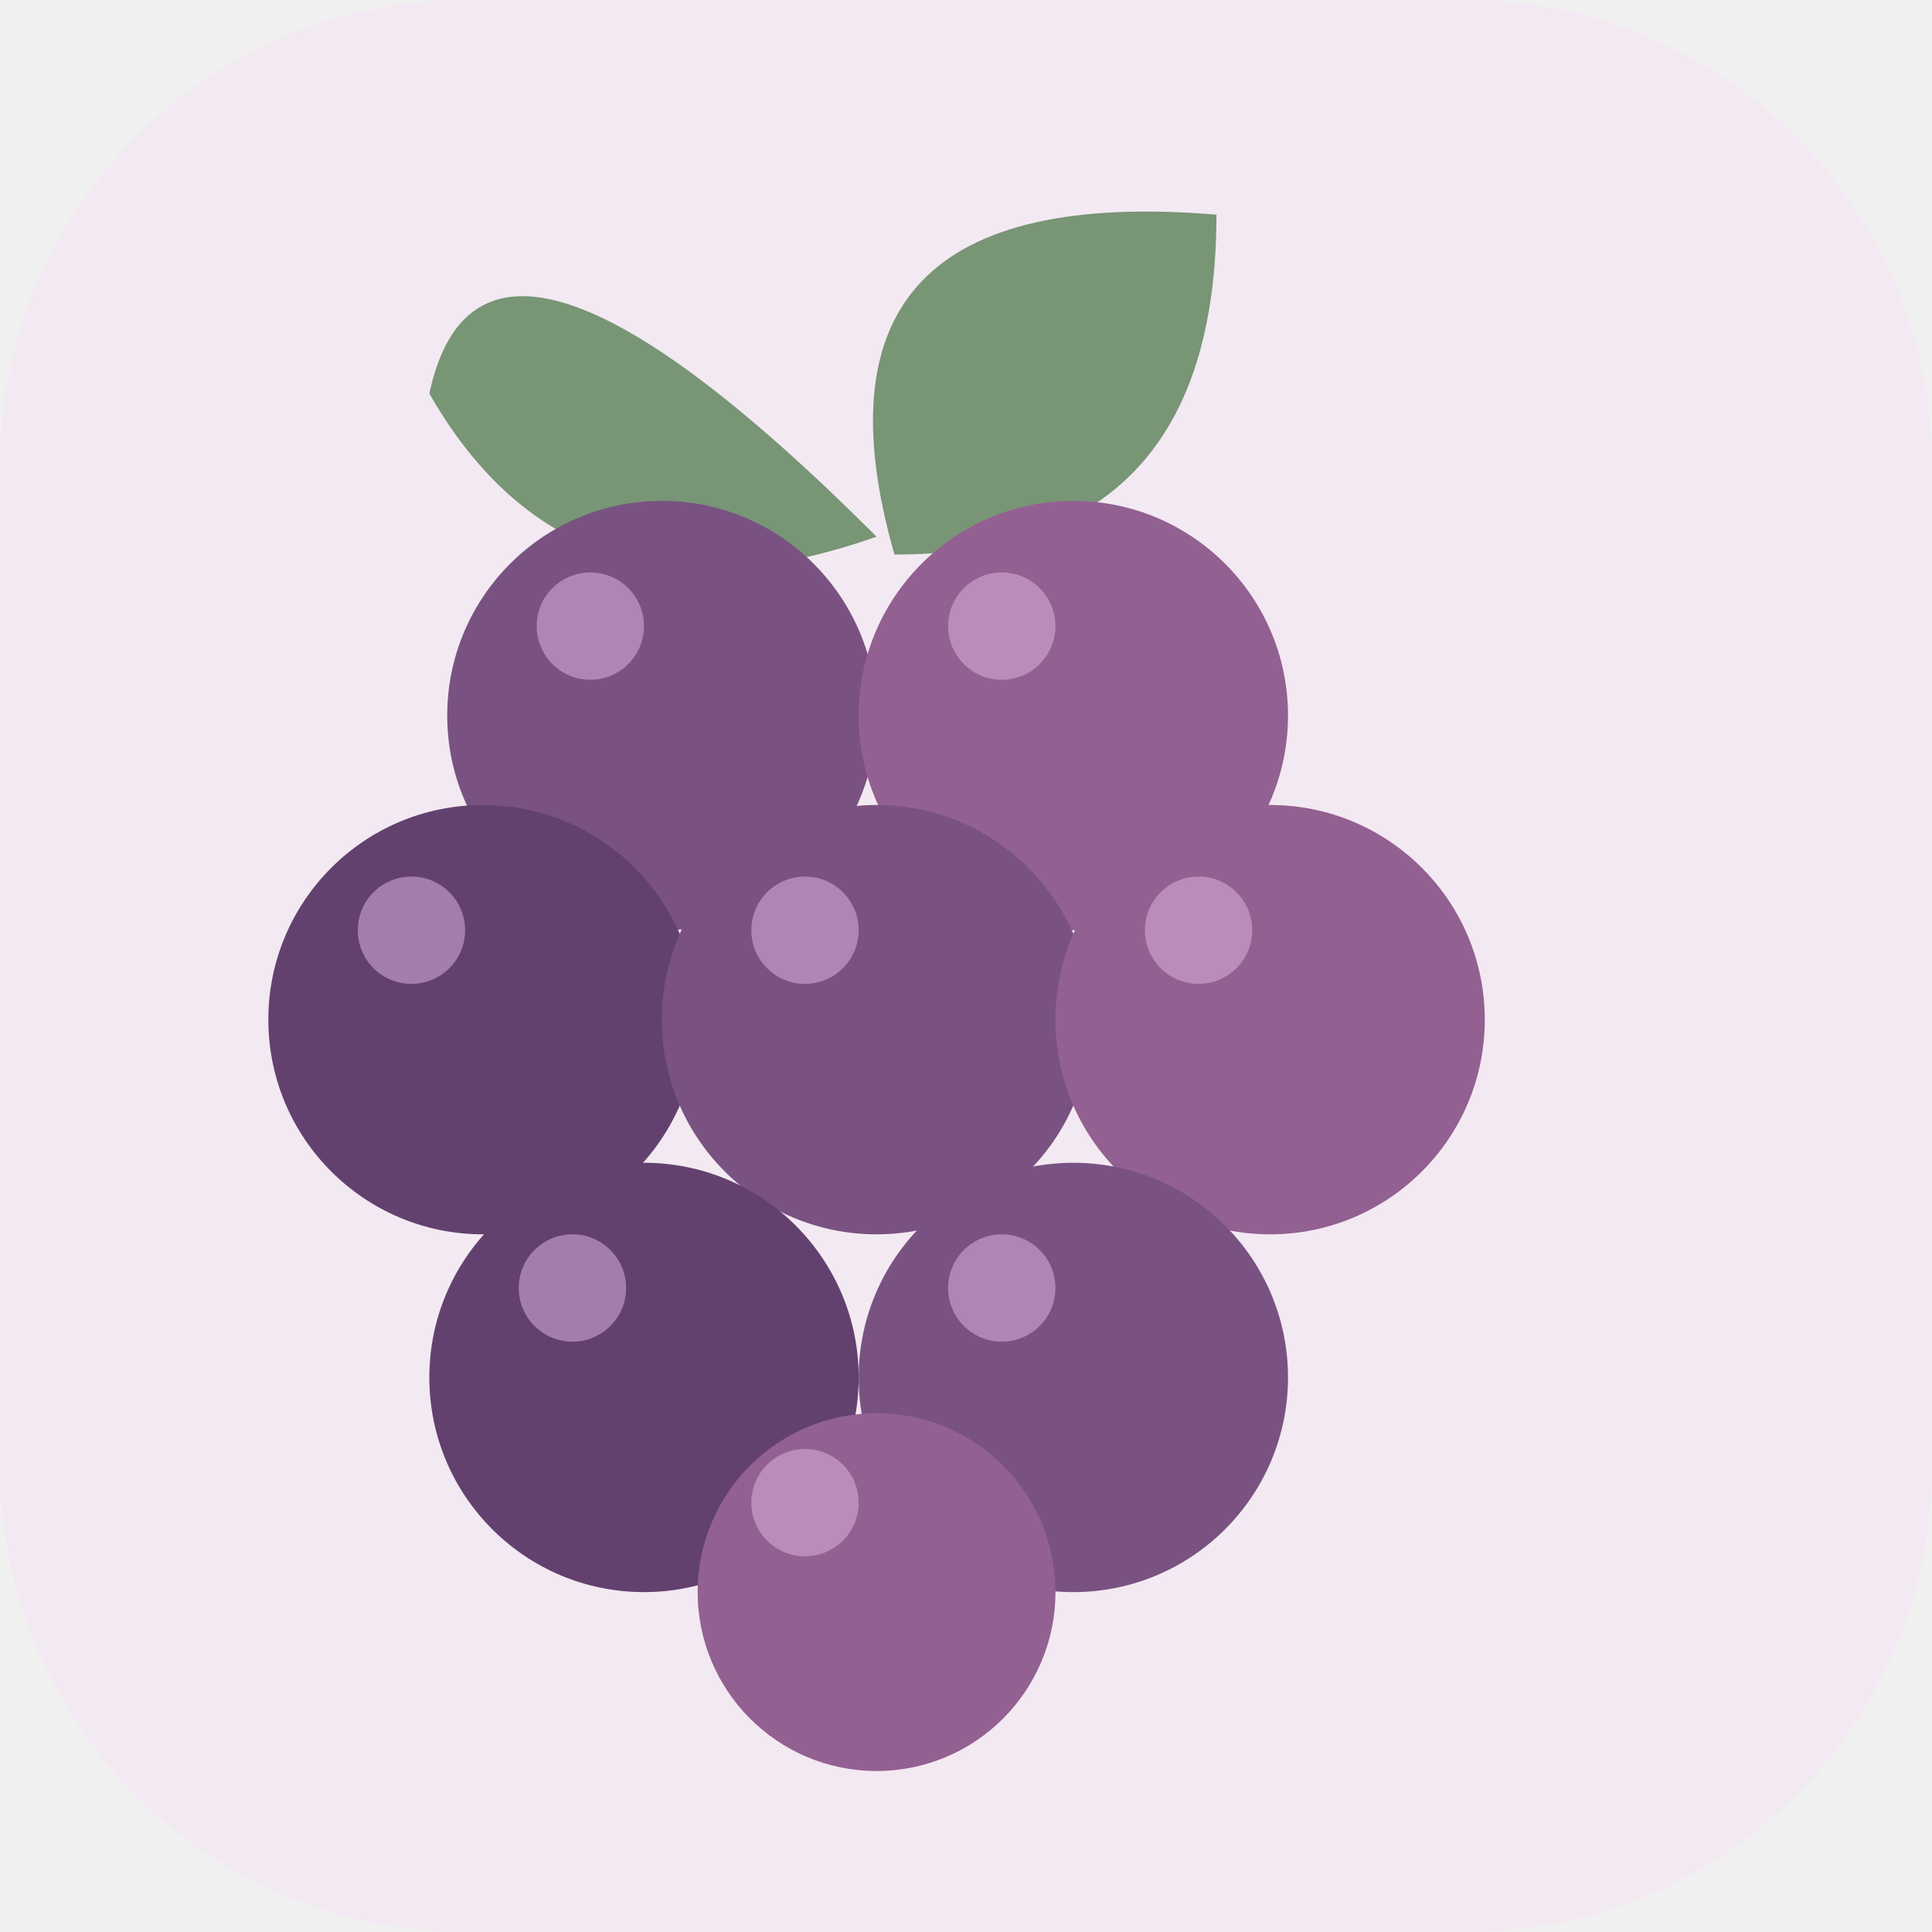
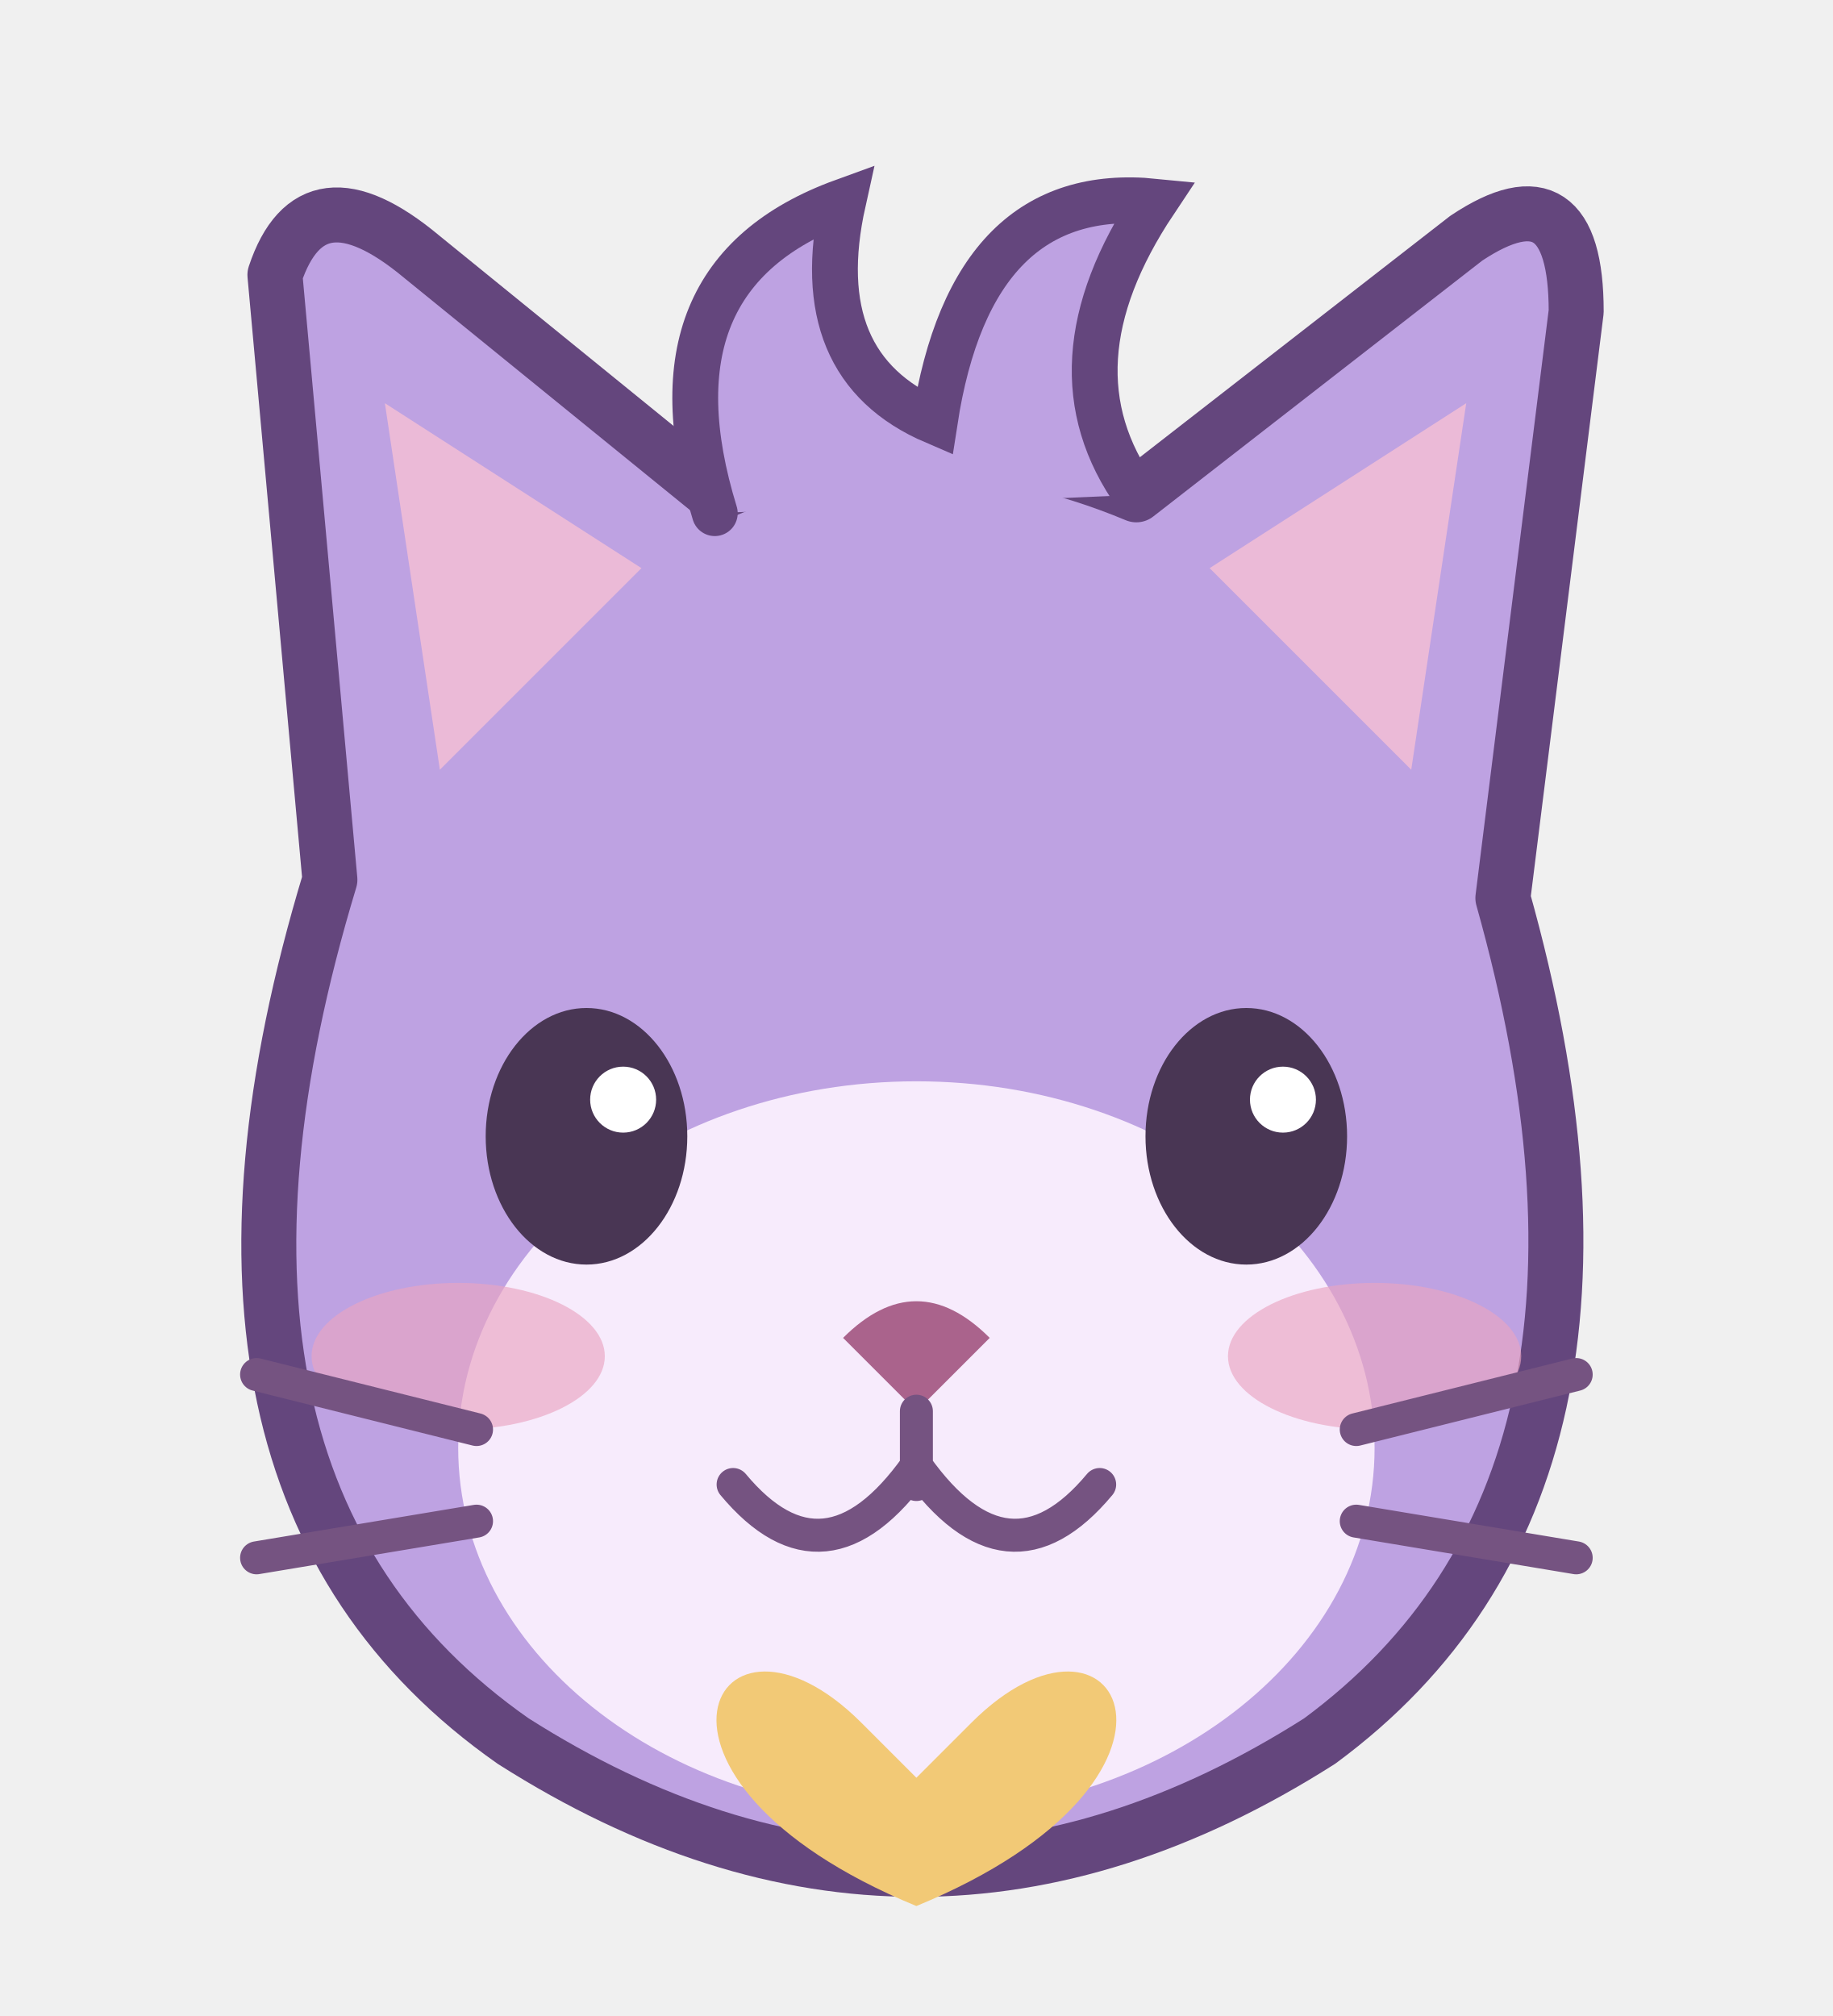
- <svg xmlns="http://www.w3.org/2000/svg" viewBox="0 0 108 108">
-   <rect width="108" height="108" rx="26" fill="#f3e9f2" />
-   <path d="M50 31Q44 10 68 12Q68 31 50 31M49 30Q27 8 24 22Q32 36 49 30" fill="#789576" />
-   <circle cx="37" cy="40" r="12" fill="#795282" />
-   <circle cx="33" cy="35" r="3" fill="#d8b0db" opacity=".55" />
-   <circle cx="60" cy="40" r="12" fill="#936092" />
-   <circle cx="56" cy="35" r="3" fill="#d8b0db" opacity=".55" />
-   <circle cx="27" cy="57" r="12" fill="#63416f" />
-   <circle cx="23" cy="52" r="3" fill="#d8b0db" opacity=".55" />
-   <circle cx="49" cy="57" r="12" fill="#795282" />
-   <circle cx="45" cy="52" r="3" fill="#d8b0db" opacity=".55" />
-   <circle cx="71" cy="57" r="12" fill="#936092" />
-   <circle cx="67" cy="52" r="3" fill="#d8b0db" opacity=".55" />
-   <circle cx="36" cy="77" r="12" fill="#63416f" />
-   <circle cx="32" cy="72" r="3" fill="#d8b0db" opacity=".55" />
-   <circle cx="60" cy="77" r="12" fill="#795282" />
-   <circle cx="56" cy="72" r="3" fill="#d8b0db" opacity=".55" />
-   <circle cx="49" cy="89" r="10" fill="#936092" />
-   <circle cx="45" cy="84" r="3" fill="#d8b0db" opacity=".55" />
+ <svg xmlns="http://www.w3.org/2000/svg" viewBox="0 0 100 110">
+   <path d="M18 48 15 15Q17 9 23 14L39 27Q50 22 62 27L80 13Q86 9 86 17L82 49Q91 81 72 95Q50 109 28 95 8 81 18 48Z" fill="#bea2e2" stroke="#64467d" stroke-width="3" stroke-linejoin="round" />
+   <path d="m21 22 3 20 11-11zm59 0-3 20-11-11z" fill="#ebbad7" />
+   <path d="M39 28q-4-13 7-17-2 9 5 12 2-13 12-12-6 9-1 16" fill="#bea2e2" stroke="#64467d" stroke-width="2.5" stroke-linecap="round" />
+   <ellipse cx="50" cy="79" rx="25" ry="20" fill="#f7ebfc" />
+   <ellipse cx="32" cy="62" rx="5.5" ry="7" fill="#493654" />
+   <ellipse cx="68" cy="62" rx="5.5" ry="7" fill="#493654" />
+   <circle cx="34" cy="60" r="1.8" fill="white" />
+   <circle cx="70" cy="60" r="1.8" fill="white" />
+   <ellipse cx="25" cy="74" rx="8" ry="4" fill="#eaa4c1" opacity=".65" />
+   <ellipse cx="75" cy="74" rx="8" ry="4" fill="#eaa4c1" opacity=".65" />
+   <path d="m46 73 4 4 4-4q-4-4-8 0" fill="#aa638c" />
+   <path d="M50 77v4m0-1q-5 7-10 1m10-1q5 7 10 1M26 78l-12-3m12 8-12 2m60-7 12-3m-12 8 12 2" fill="none" stroke="#755381" stroke-width="1.8" stroke-linecap="round" />
+   <path d="M47 94c-8-8-14 3 3 10 17-7 11-18 3-10l-3 3z" fill="#f2c976" />
</svg>
